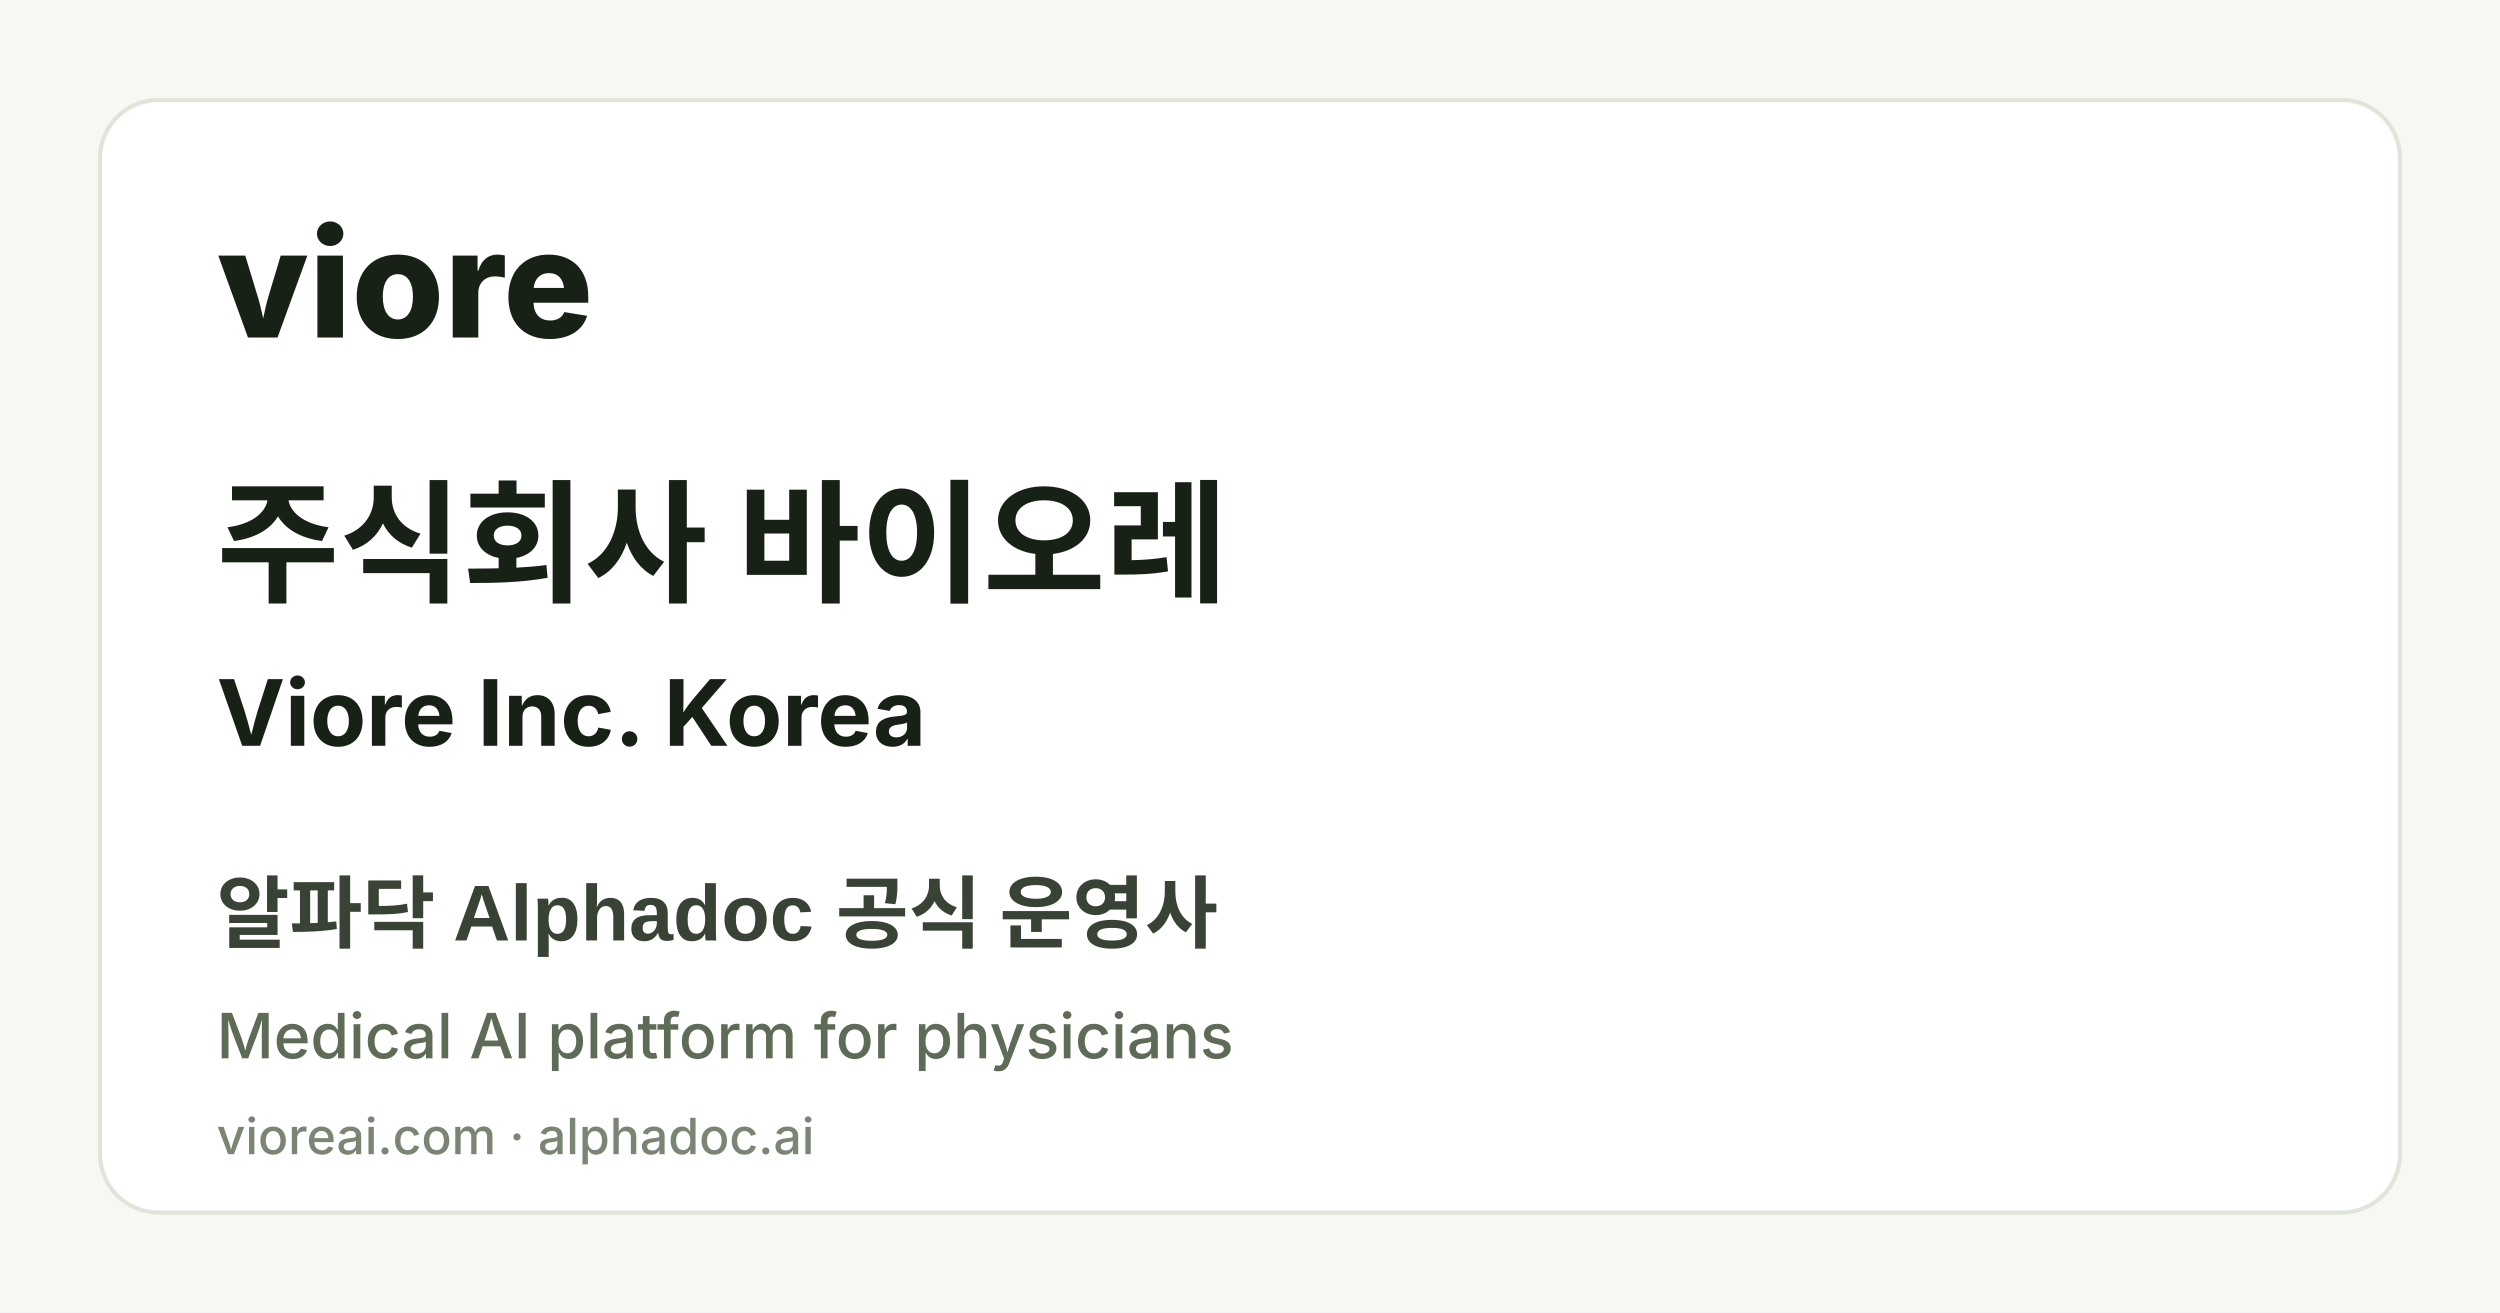
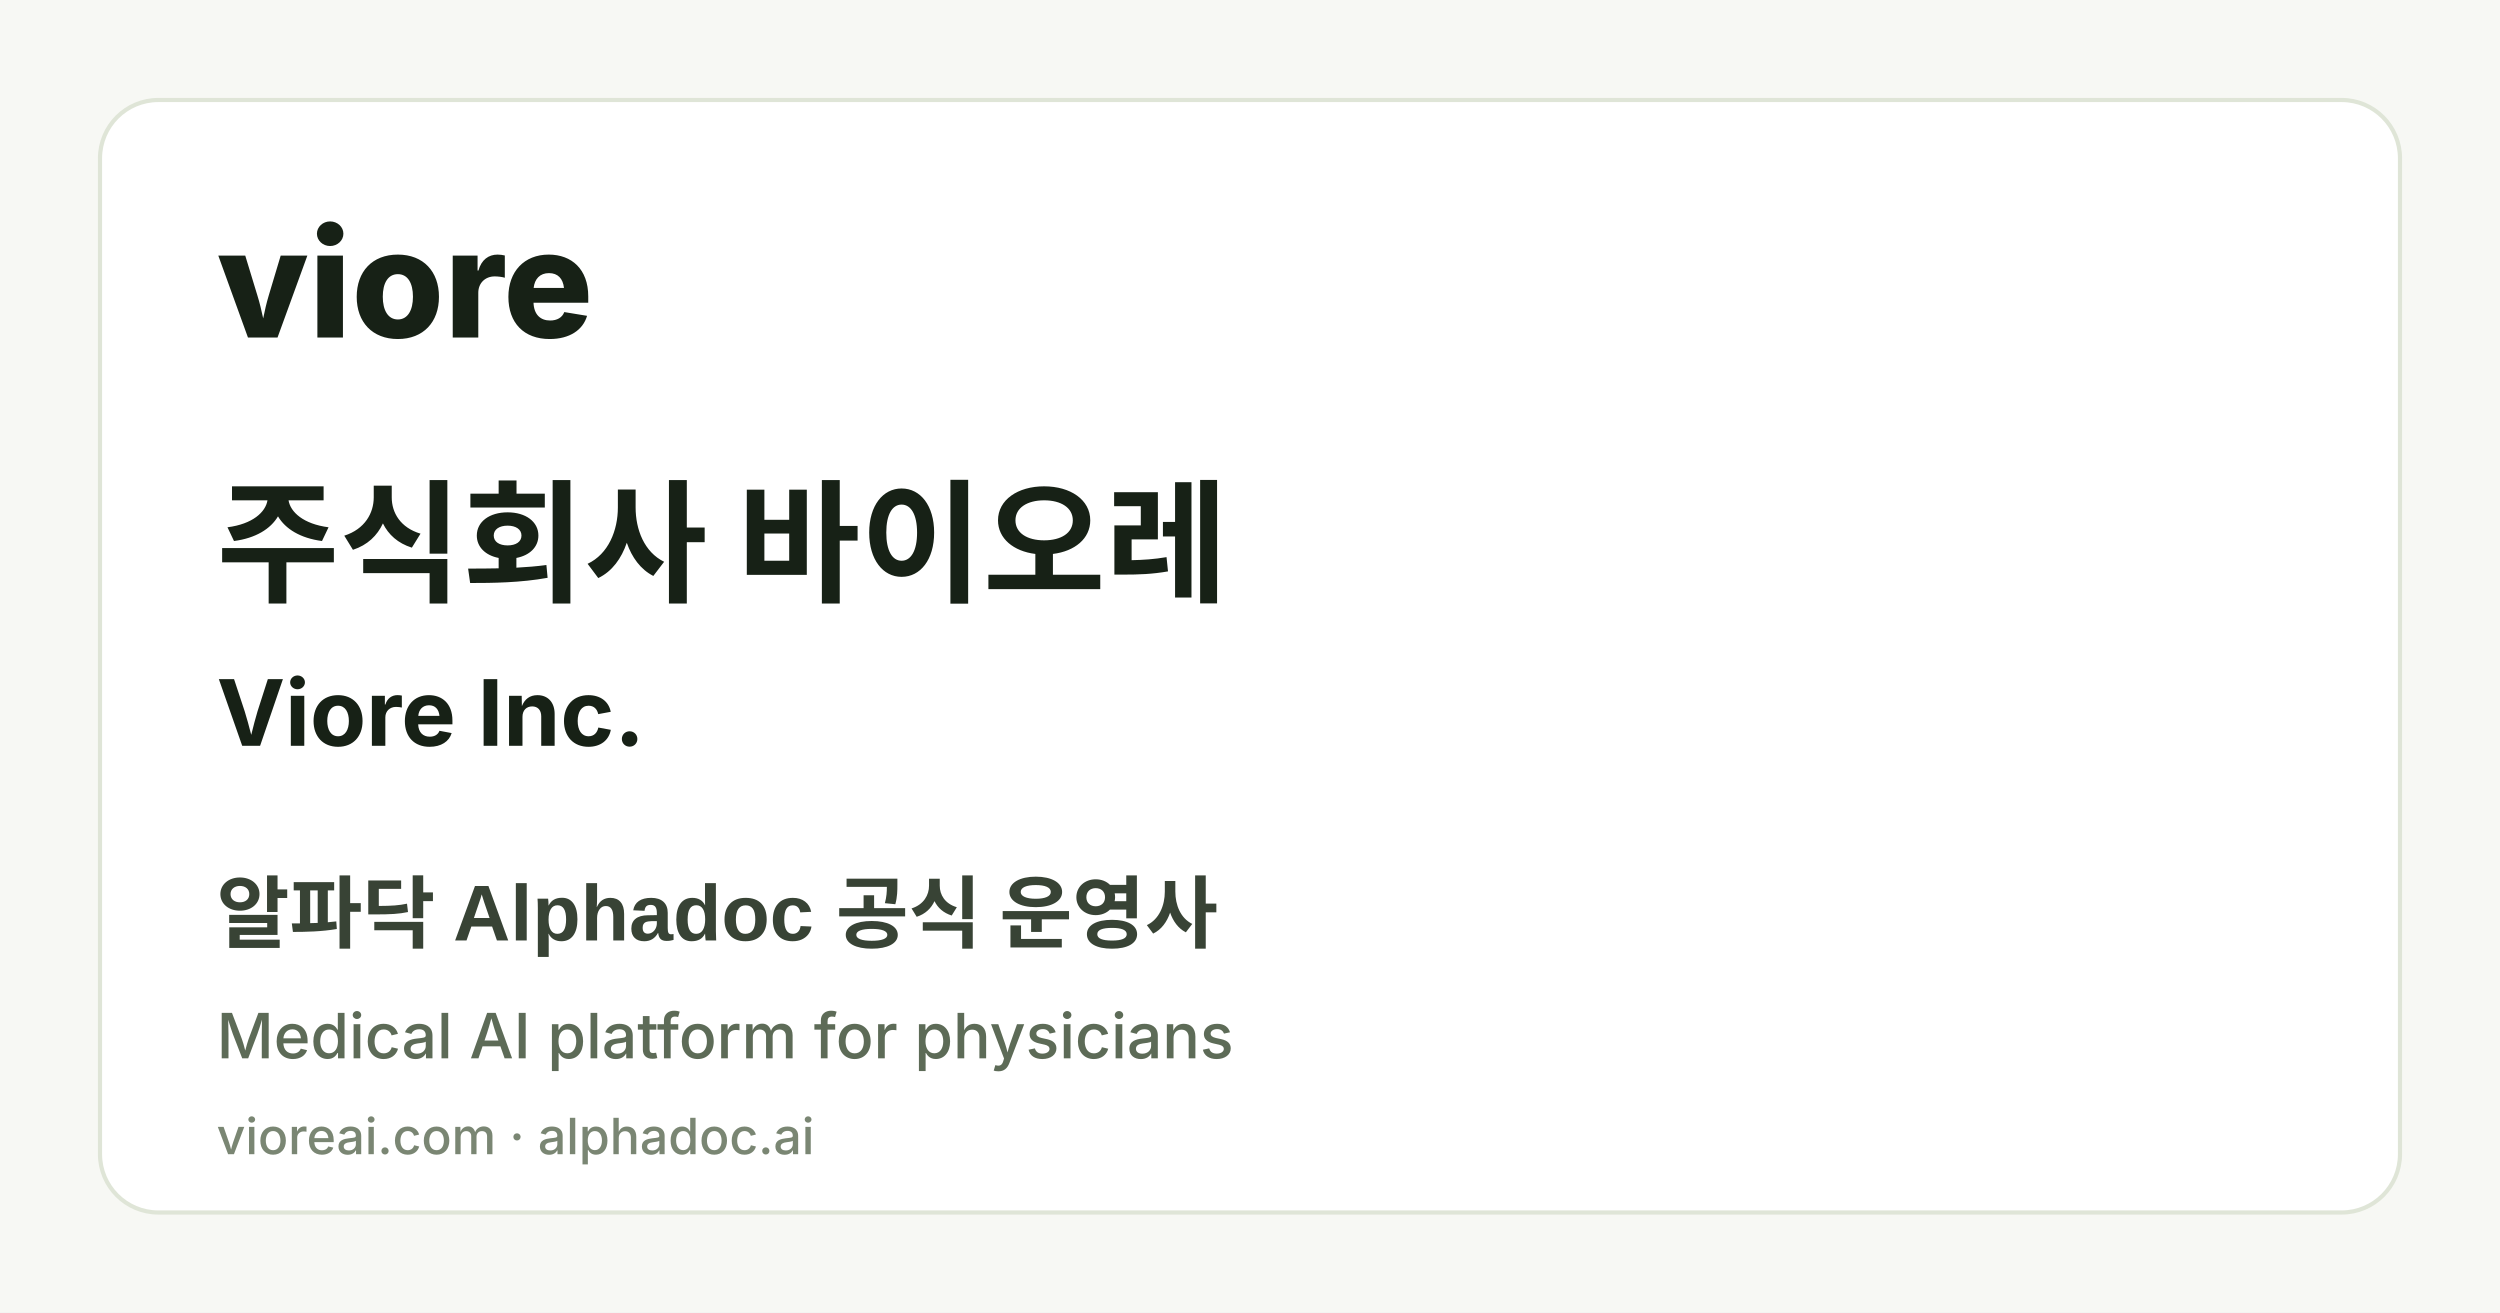
<svg xmlns="http://www.w3.org/2000/svg" width="1200" height="630" viewBox="0 0 1200 630" role="img" aria-labelledby="title desc">
  <rect width="1200" height="630" fill="#f7f8f4" />
  <rect x="48" y="48" width="1104" height="534" rx="28" fill="#ffffff" stroke="#dfe5d7" stroke-width="2" />
  <text x="104" y="162" fill="#172116" font-family="Inter, Arial, sans-serif" font-size="72" font-weight="800">viore</text>
  <text x="104" y="284" fill="#172116" font-family="Pretendard, Apple SD Gothic Neo, Arial, sans-serif" font-size="64" font-weight="700">주식회사 바이오레</text>
-   <text x="104" y="358" fill="#172116" font-family="Inter, Arial, sans-serif" font-size="44" font-weight="700">Viore Inc. Korea</text>
+   <text x="104" y="358" fill="#172116" font-family="Inter, Arial, sans-serif" font-size="44" font-weight="700">Viore Inc.</text>
  <text x="104" y="452" fill="#384335" font-family="Pretendard, Apple SD Gothic Neo, Arial, sans-serif" font-size="38" font-weight="600">알파닥 Alphadoc 공식 운영사</text>
  <text x="104" y="508" fill="#5d6b57" font-family="Inter, Arial, sans-serif" font-size="30" font-weight="500">Medical AI platform for physicians</text>
  <text x="104" y="554" fill="#7a8673" font-family="Inter, Arial, sans-serif" font-size="24" font-weight="500">vioreai.com · alphadoc.ai</text>
</svg>
